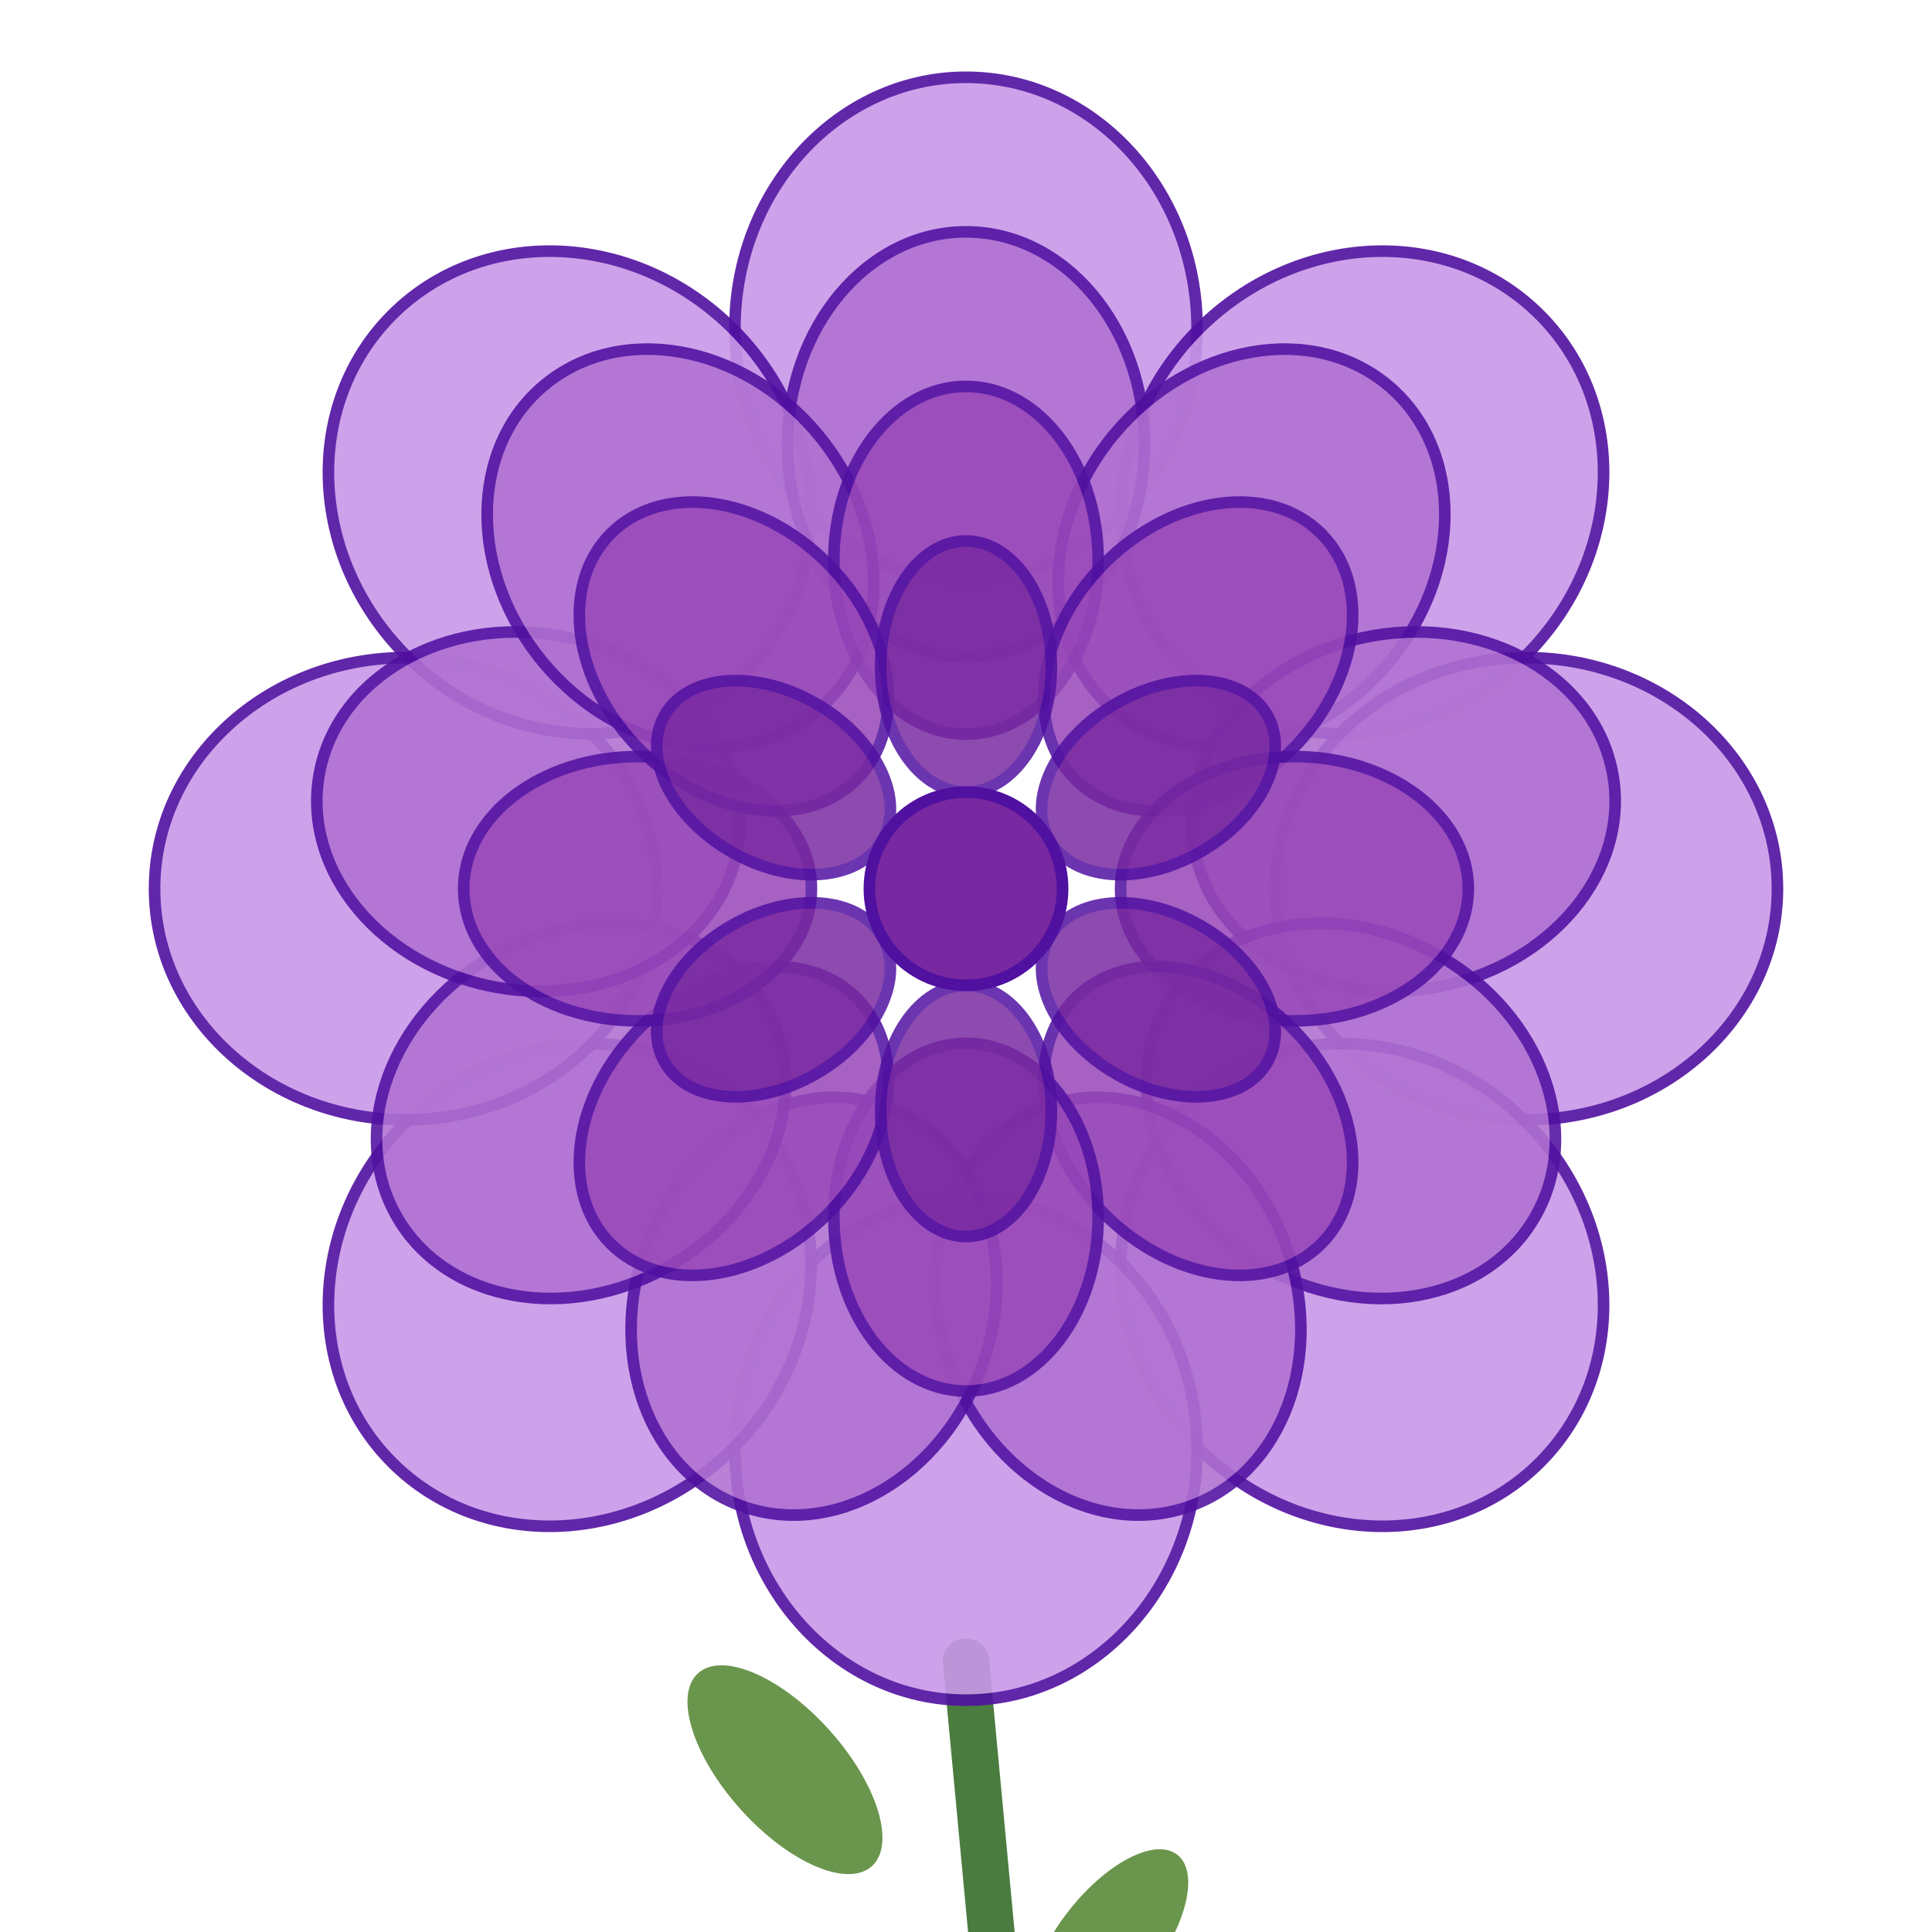
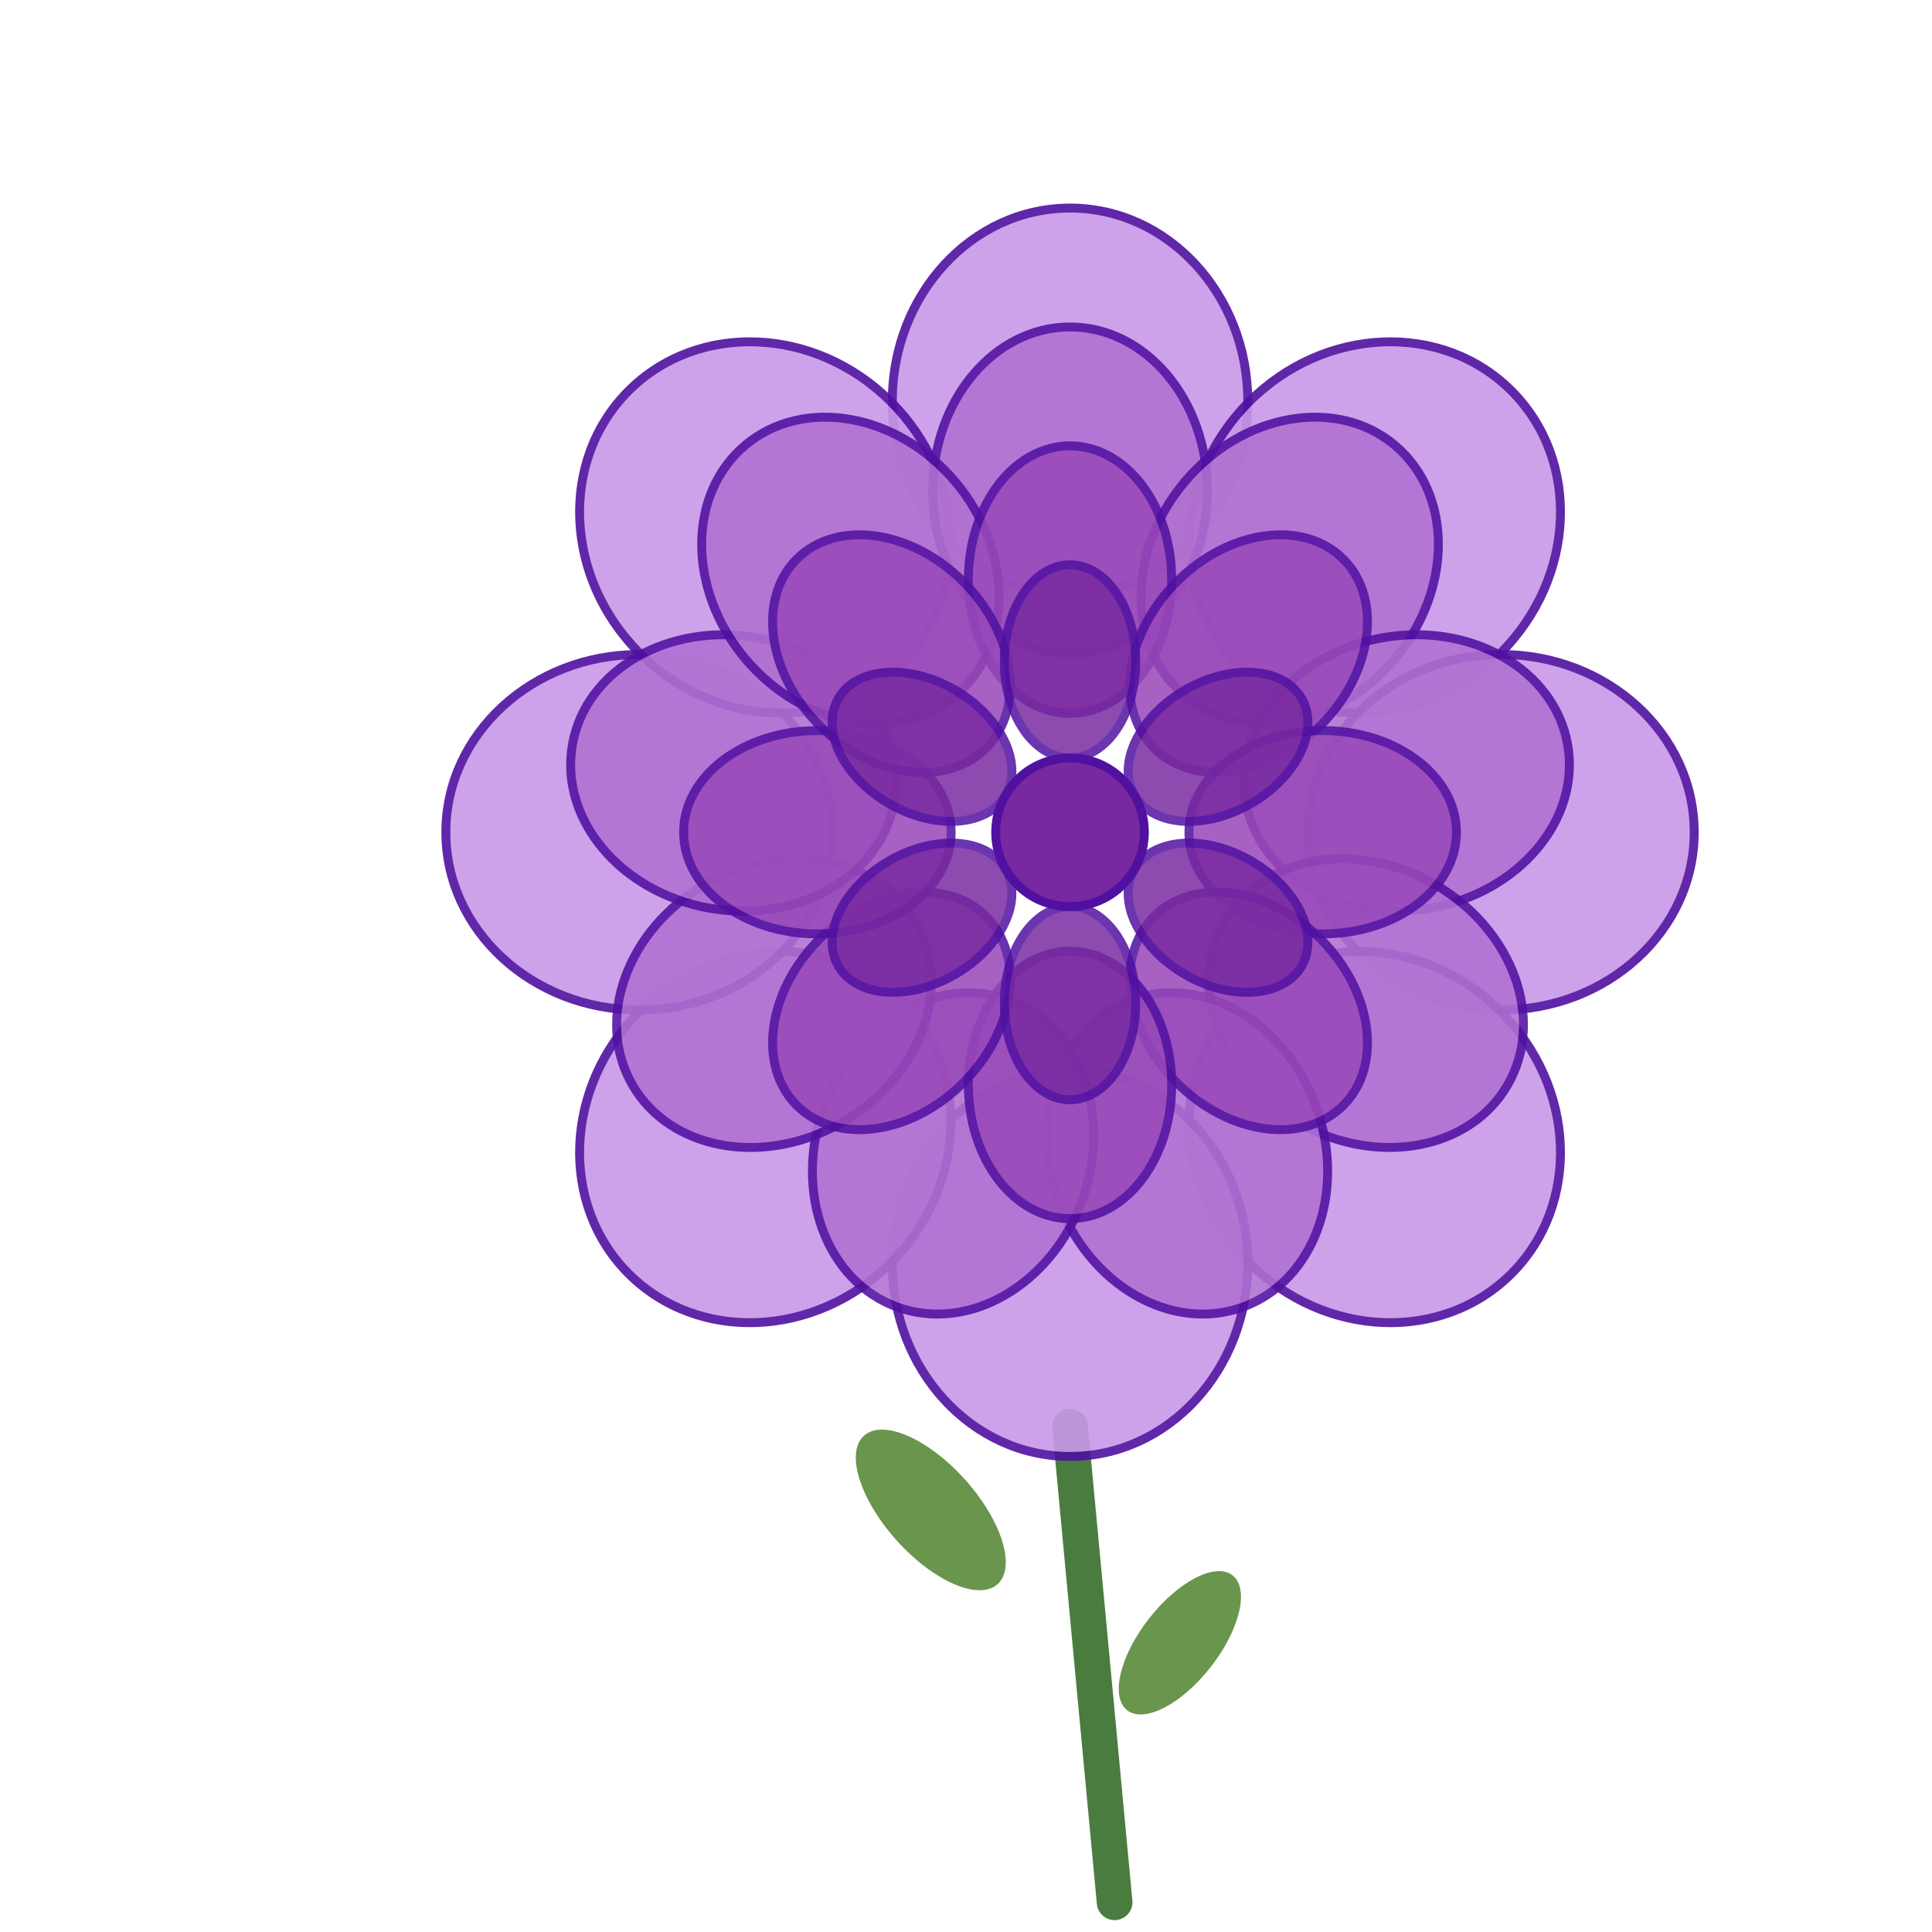
- <svg xmlns="http://www.w3.org/2000/svg" viewBox="0 0 100 100" width="100" height="100">
+ <svg xmlns="http://www.w3.org/2000/svg" viewBox="-2 -10 90 130" width="100" height="100">
  <line x1="50" y1="86" x2="53" y2="118" stroke="#4a7c3f" stroke-width="2.4" stroke-linecap="round" />
  <ellipse cx="40.63" cy="91.60" rx="3.08" ry="6.72" transform="rotate(-42.0 40.63 91.60)" fill="#5a8a3a" opacity="0.9" />
  <ellipse cx="57.39" cy="100.54" rx="2.64" ry="5.76" transform="rotate(38.0 57.39 100.54)" fill="#5a8a3a" opacity="0.9" />
  <ellipse cx="50.00" cy="17.00" rx="11.96" ry="13.00" transform="rotate(0.0 50.00 17.00)" fill="#c898e8" stroke="#5010a0" stroke-width="0.6" opacity="0.9" />
  <ellipse cx="70.51" cy="25.49" rx="11.96" ry="13.00" transform="rotate(45.0 70.51 25.49)" fill="#c898e8" stroke="#5010a0" stroke-width="0.6" opacity="0.9" />
  <ellipse cx="79.00" cy="46.00" rx="11.96" ry="13.00" transform="rotate(90.0 79.00 46.00)" fill="#c898e8" stroke="#5010a0" stroke-width="0.6" opacity="0.9" />
  <ellipse cx="70.51" cy="66.51" rx="11.96" ry="13.00" transform="rotate(135.0 70.51 66.51)" fill="#c898e8" stroke="#5010a0" stroke-width="0.6" opacity="0.9" />
  <ellipse cx="50.00" cy="75.00" rx="11.96" ry="13.00" transform="rotate(180.0 50.00 75.00)" fill="#c898e8" stroke="#5010a0" stroke-width="0.6" opacity="0.9" />
  <ellipse cx="29.49" cy="66.51" rx="11.96" ry="13.00" transform="rotate(225.0 29.49 66.51)" fill="#c898e8" stroke="#5010a0" stroke-width="0.6" opacity="0.9" />
  <ellipse cx="21.00" cy="46.00" rx="11.96" ry="13.00" transform="rotate(270.0 21.00 46.00)" fill="#c898e8" stroke="#5010a0" stroke-width="0.6" opacity="0.9" />
  <ellipse cx="29.49" cy="25.49" rx="11.96" ry="13.00" transform="rotate(315.0 29.49 25.49)" fill="#c898e8" stroke="#5010a0" stroke-width="0.6" opacity="0.9" />
  <ellipse cx="50.00" cy="23.00" rx="9.24" ry="11.00" transform="rotate(0.0 50.00 23.00)" fill="#b070d0" stroke="#5010a0" stroke-width="0.6" opacity="0.88" />
  <ellipse cx="64.78" cy="28.38" rx="9.24" ry="11.00" transform="rotate(40.0 64.78 28.38)" fill="#b070d0" stroke="#5010a0" stroke-width="0.6" opacity="0.88" />
  <ellipse cx="72.65" cy="42.01" rx="9.24" ry="11.00" transform="rotate(80.0 72.65 42.01)" fill="#b070d0" stroke="#5010a0" stroke-width="0.6" opacity="0.88" />
  <ellipse cx="69.92" cy="57.50" rx="9.24" ry="11.00" transform="rotate(120.0 69.92 57.50)" fill="#b070d0" stroke="#5010a0" stroke-width="0.6" opacity="0.88" />
  <ellipse cx="57.87" cy="67.61" rx="9.24" ry="11.00" transform="rotate(160.0 57.87 67.61)" fill="#b070d0" stroke="#5010a0" stroke-width="0.6" opacity="0.88" />
  <ellipse cx="42.13" cy="67.61" rx="9.24" ry="11.00" transform="rotate(200.0 42.13 67.61)" fill="#b070d0" stroke="#5010a0" stroke-width="0.6" opacity="0.88" />
  <ellipse cx="30.08" cy="57.50" rx="9.24" ry="11.00" transform="rotate(240.0 30.08 57.50)" fill="#b070d0" stroke="#5010a0" stroke-width="0.6" opacity="0.88" />
  <ellipse cx="27.35" cy="42.01" rx="9.24" ry="11.00" transform="rotate(280.0 27.35 42.01)" fill="#b070d0" stroke="#5010a0" stroke-width="0.6" opacity="0.88" />
  <ellipse cx="35.22" cy="28.38" rx="9.24" ry="11.00" transform="rotate(320.0 35.22 28.38)" fill="#b070d0" stroke="#5010a0" stroke-width="0.6" opacity="0.88" />
  <ellipse cx="50.00" cy="29.00" rx="6.84" ry="9.00" transform="rotate(0.0 50.00 29.00)" fill="#9848b8" stroke="#5010a0" stroke-width="0.6" opacity="0.86" />
  <ellipse cx="62.02" cy="33.98" rx="6.84" ry="9.00" transform="rotate(45.0 62.02 33.98)" fill="#9848b8" stroke="#5010a0" stroke-width="0.6" opacity="0.86" />
  <ellipse cx="67.00" cy="46.00" rx="6.84" ry="9.00" transform="rotate(90.0 67.00 46.00)" fill="#9848b8" stroke="#5010a0" stroke-width="0.6" opacity="0.86" />
  <ellipse cx="62.02" cy="58.02" rx="6.84" ry="9.00" transform="rotate(135.0 62.02 58.02)" fill="#9848b8" stroke="#5010a0" stroke-width="0.6" opacity="0.86" />
  <ellipse cx="50.00" cy="63.00" rx="6.84" ry="9.00" transform="rotate(180.0 50.00 63.00)" fill="#9848b8" stroke="#5010a0" stroke-width="0.6" opacity="0.86" />
  <ellipse cx="37.98" cy="58.02" rx="6.84" ry="9.00" transform="rotate(225.0 37.98 58.02)" fill="#9848b8" stroke="#5010a0" stroke-width="0.6" opacity="0.86" />
  <ellipse cx="33.00" cy="46.00" rx="6.84" ry="9.00" transform="rotate(270.0 33.00 46.00)" fill="#9848b8" stroke="#5010a0" stroke-width="0.6" opacity="0.86" />
  <ellipse cx="37.98" cy="33.98" rx="6.84" ry="9.00" transform="rotate(315.0 37.98 33.98)" fill="#9848b8" stroke="#5010a0" stroke-width="0.6" opacity="0.86" />
  <ellipse cx="50.00" cy="34.50" rx="4.42" ry="6.50" transform="rotate(0.0 50.00 34.50)" fill="#7828a0" stroke="#5010a0" stroke-width="0.6" opacity="0.84" />
  <ellipse cx="59.96" cy="40.25" rx="4.42" ry="6.50" transform="rotate(60.0 59.96 40.25)" fill="#7828a0" stroke="#5010a0" stroke-width="0.6" opacity="0.84" />
  <ellipse cx="59.96" cy="51.75" rx="4.42" ry="6.50" transform="rotate(120.0 59.96 51.75)" fill="#7828a0" stroke="#5010a0" stroke-width="0.6" opacity="0.84" />
  <ellipse cx="50.00" cy="57.50" rx="4.42" ry="6.50" transform="rotate(180.0 50.00 57.50)" fill="#7828a0" stroke="#5010a0" stroke-width="0.6" opacity="0.84" />
  <ellipse cx="40.04" cy="51.75" rx="4.42" ry="6.50" transform="rotate(240.0 40.04 51.75)" fill="#7828a0" stroke="#5010a0" stroke-width="0.6" opacity="0.84" />
  <ellipse cx="40.04" cy="40.25" rx="4.42" ry="6.50" transform="rotate(300.0 40.04 40.25)" fill="#7828a0" stroke="#5010a0" stroke-width="0.6" opacity="0.84" />
  <circle cx="50" cy="46" r="5" fill="#7828a0" stroke="#5010a0" stroke-width="0.6" />
</svg>
